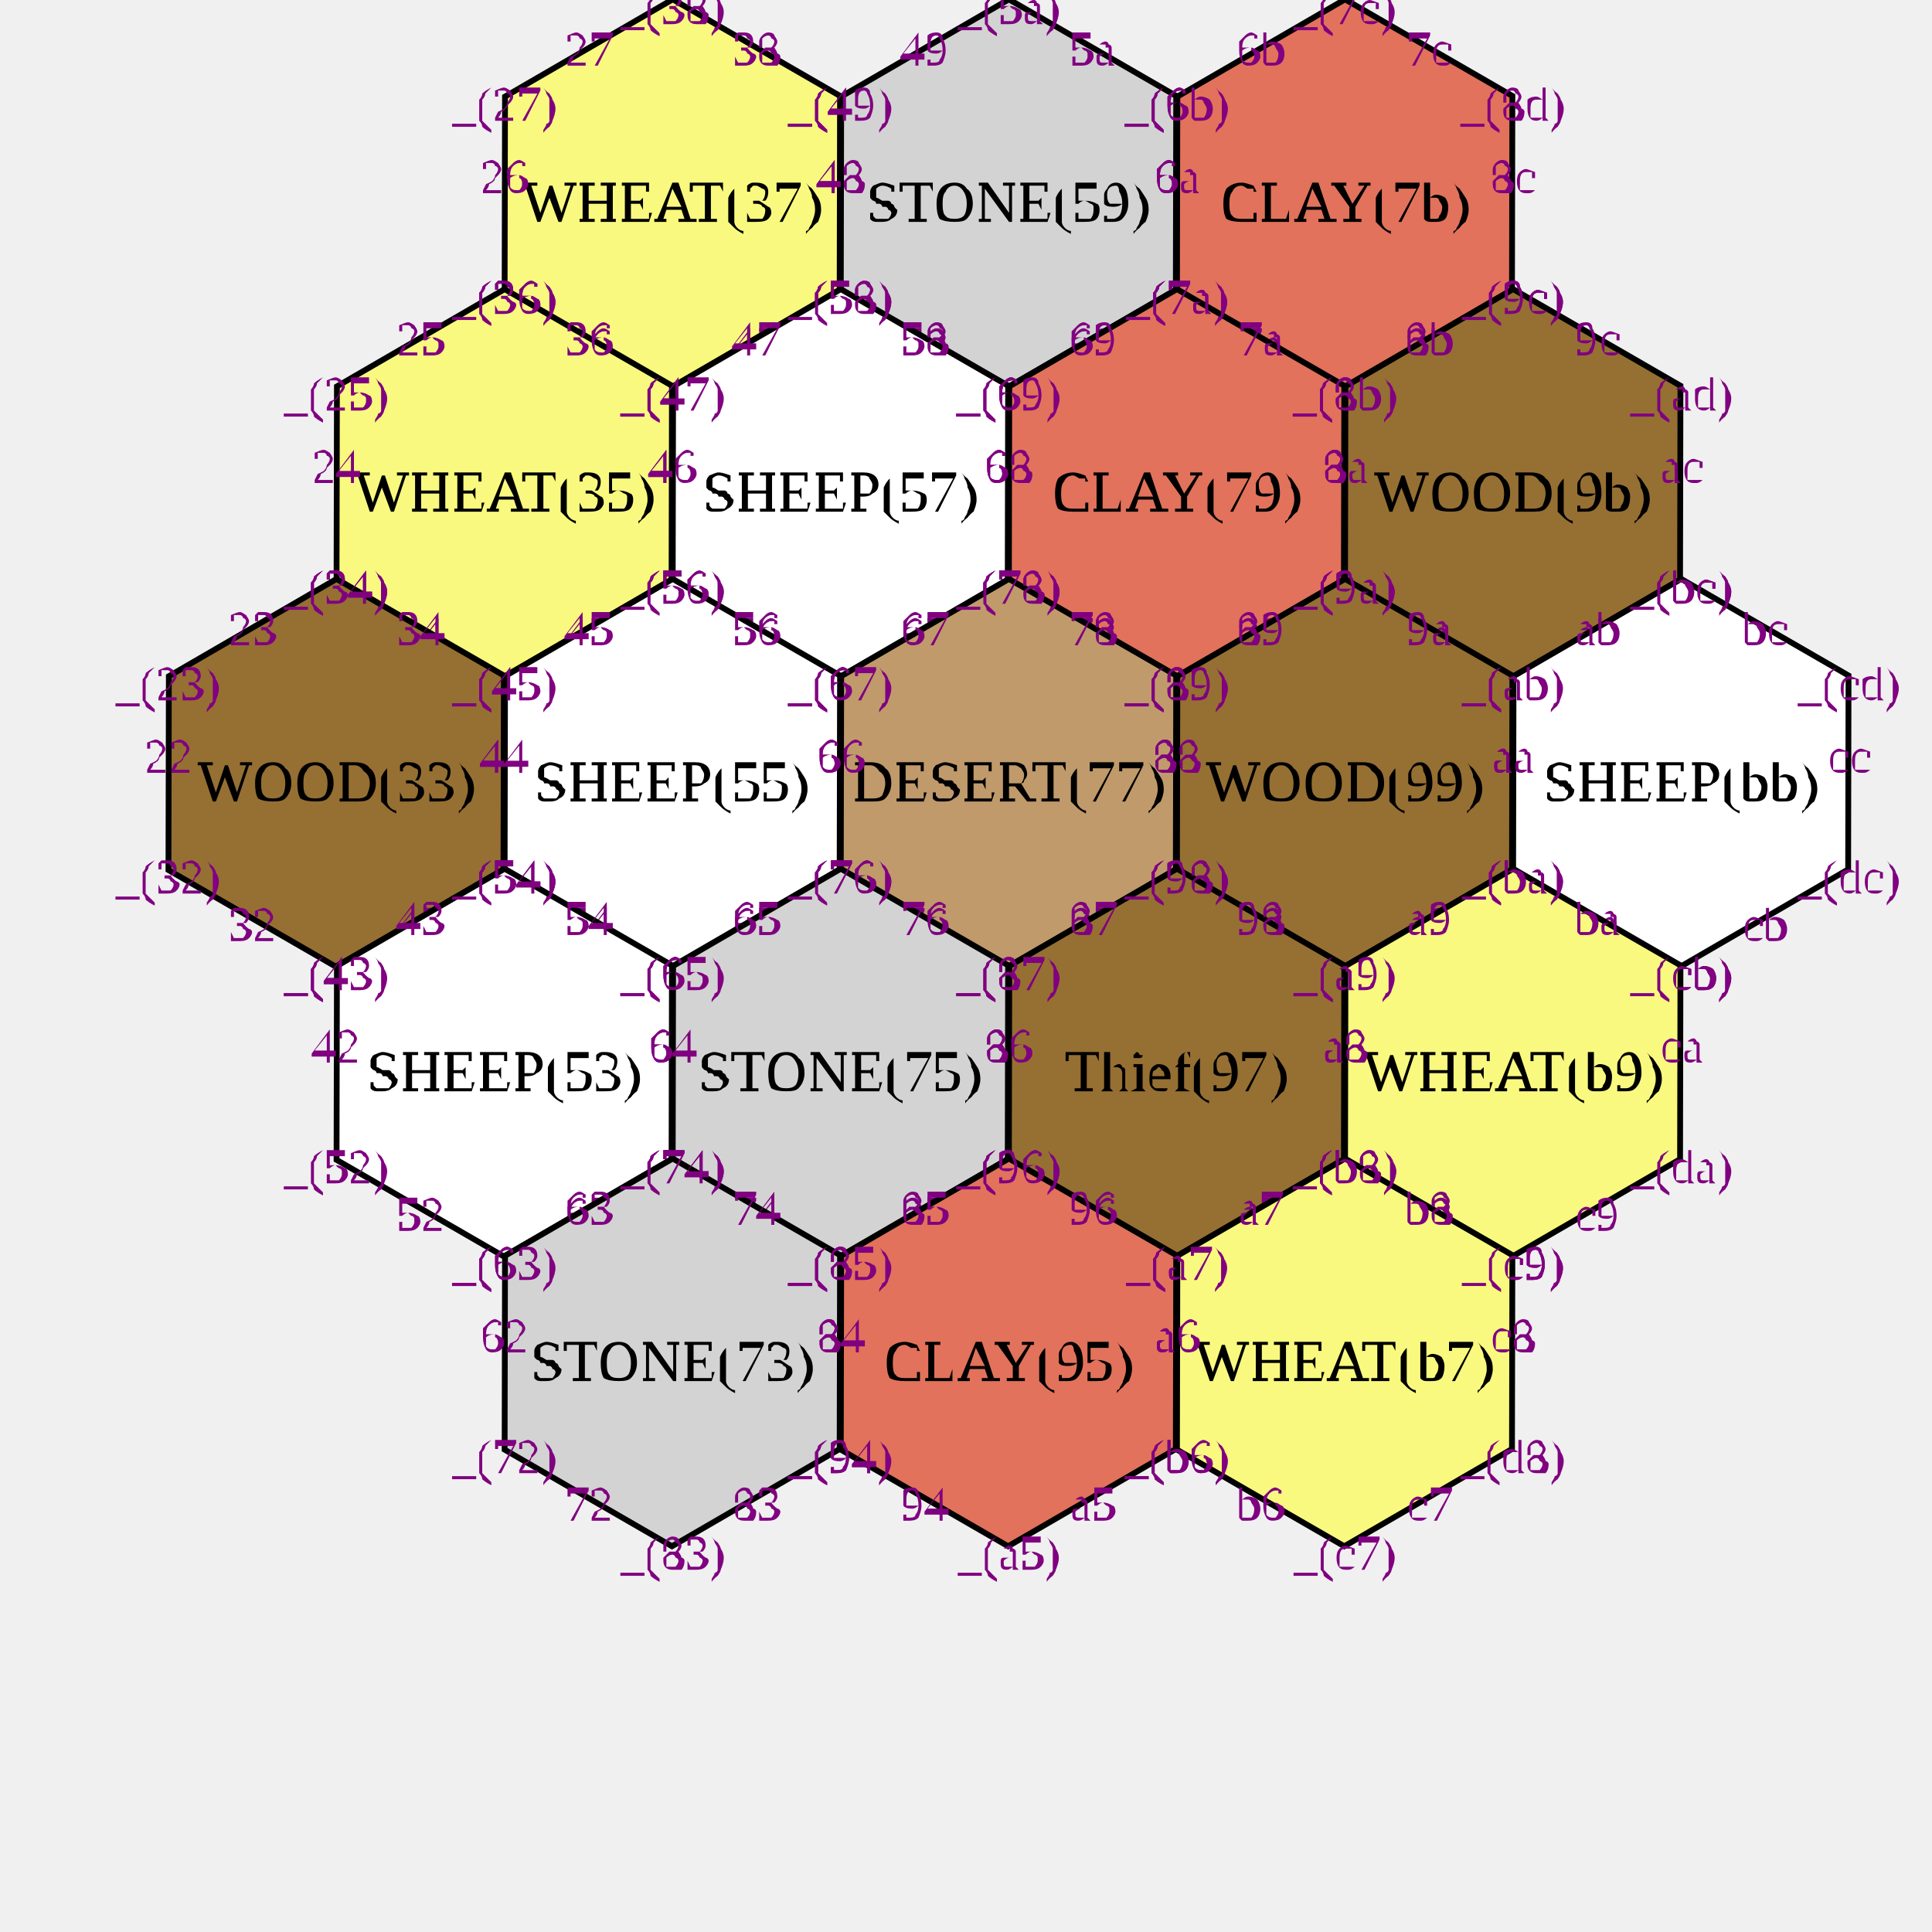
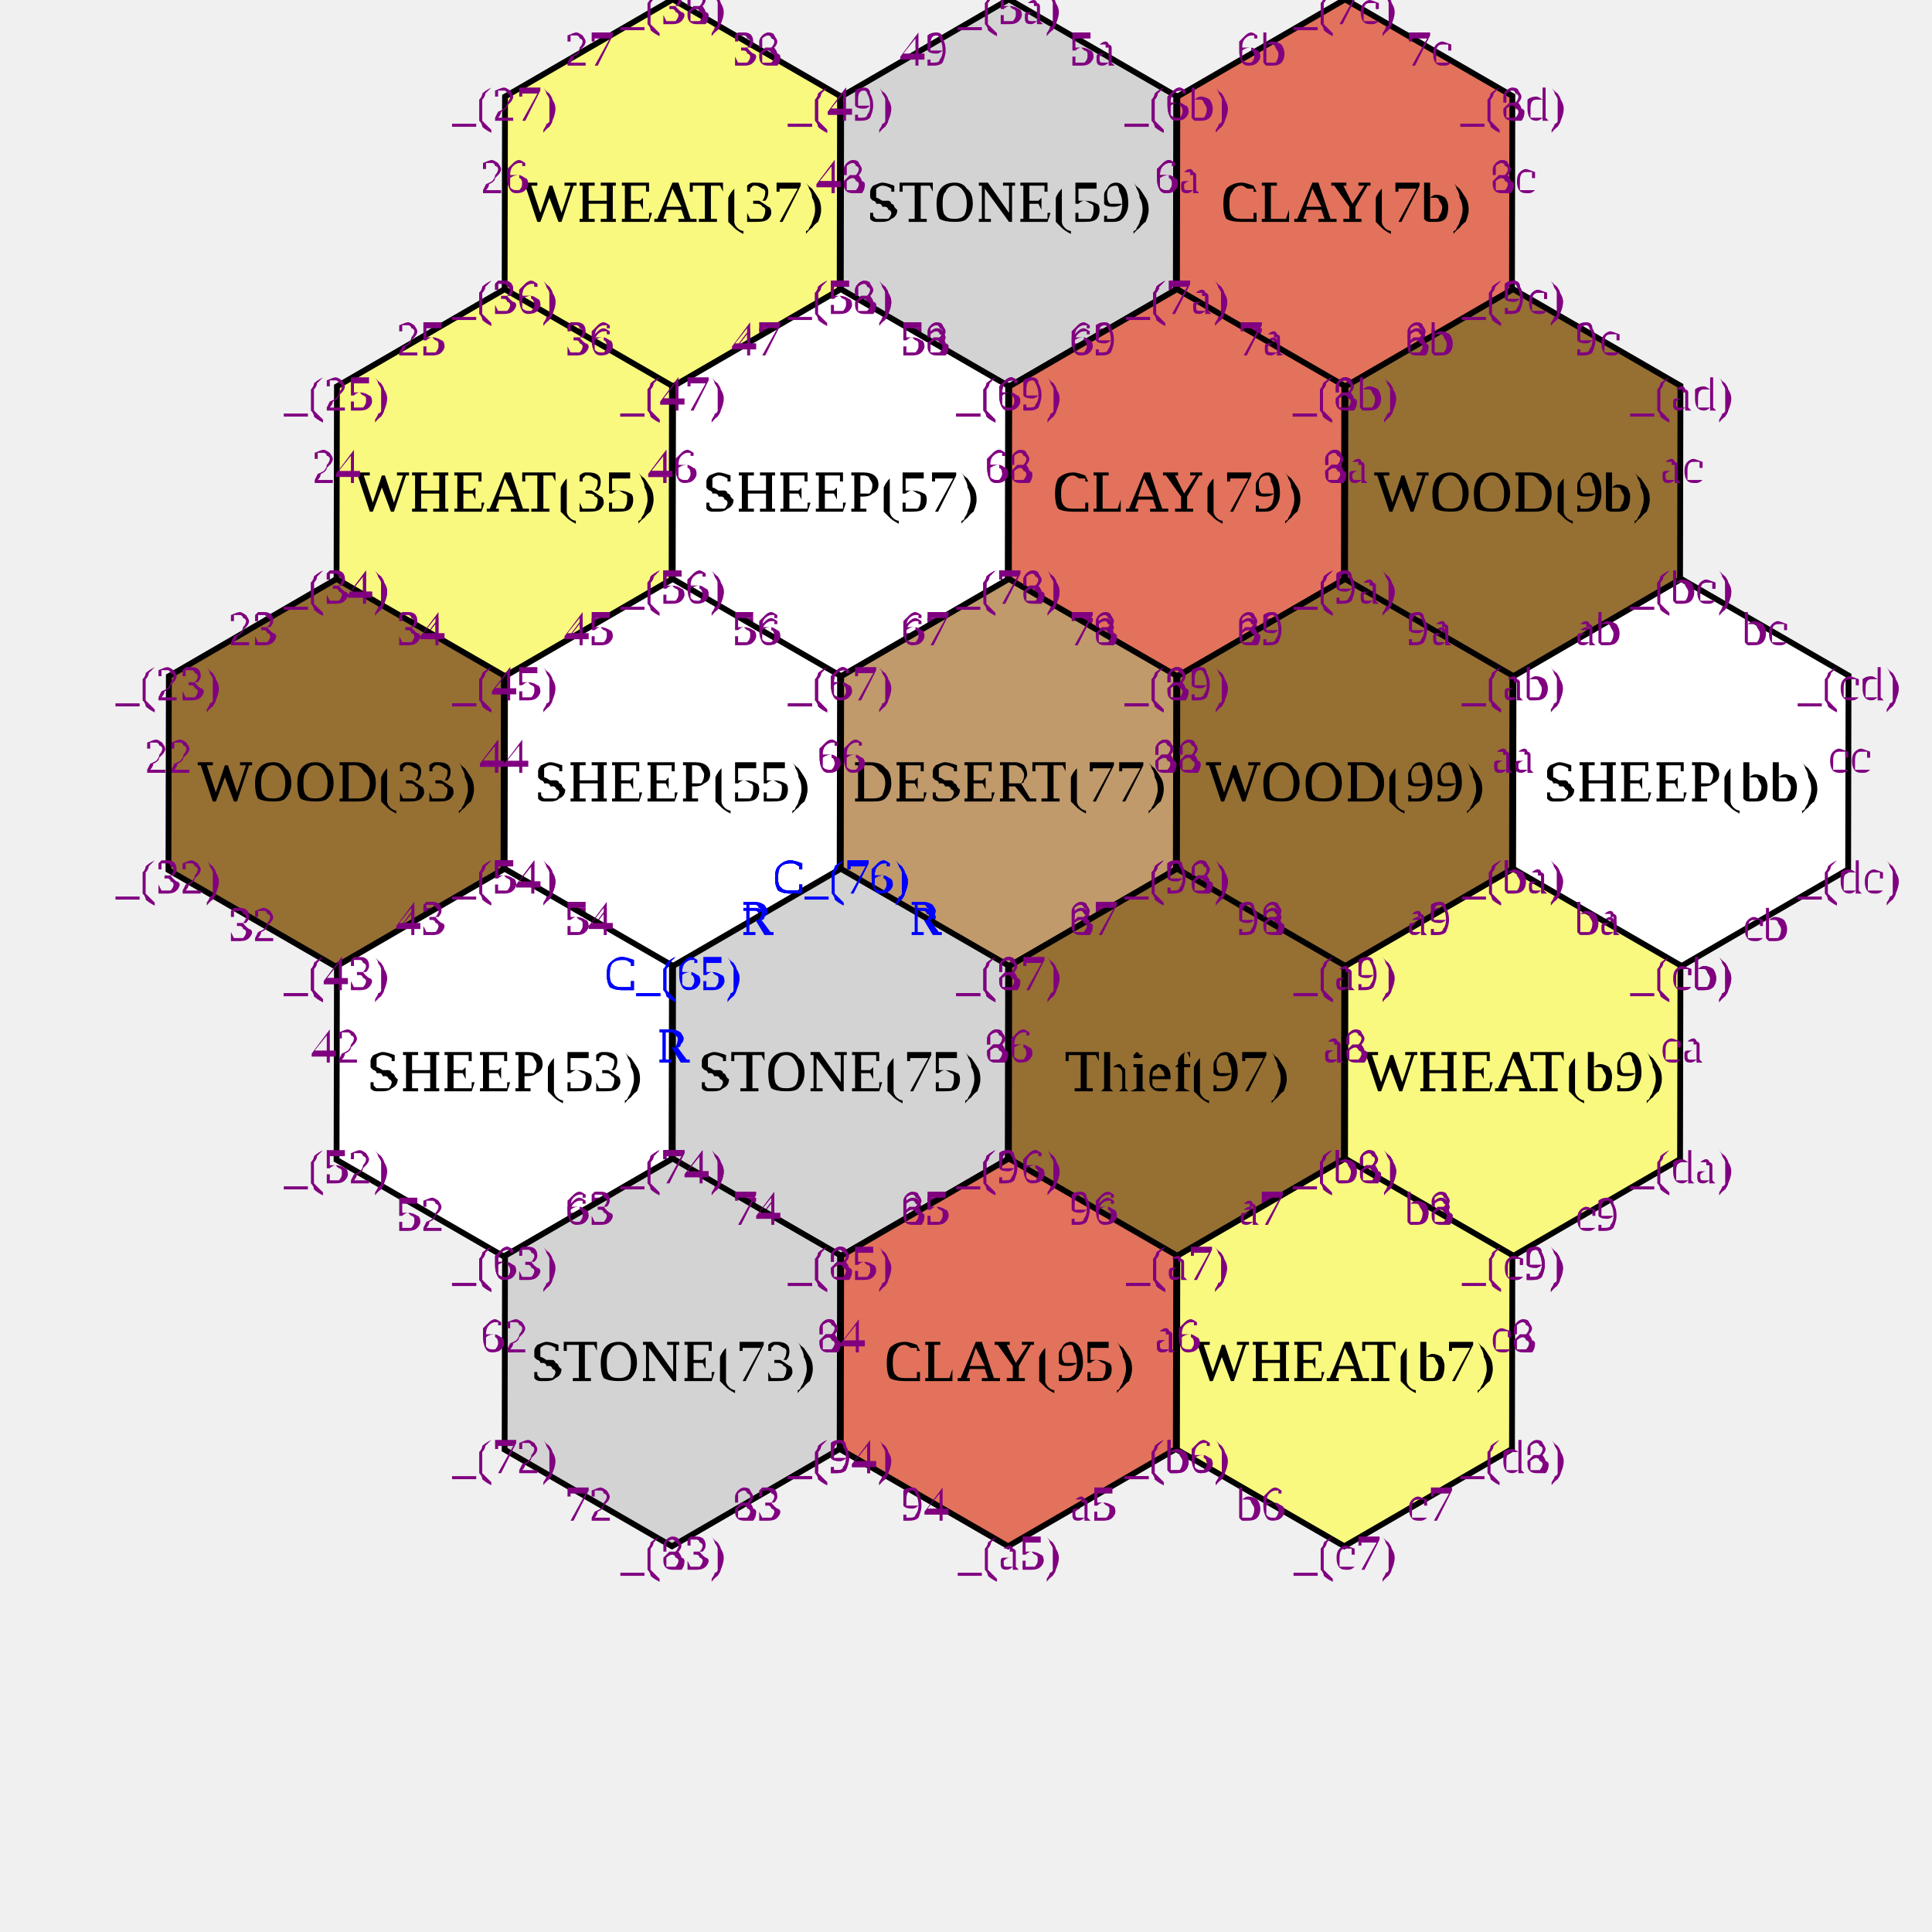
<svg viewBox="0 0 10 10" style="background-color: #0077be;">
  <defs>
    <path id="hexagon" d="M 1 0 L 0.5 -0.87 L -0.5 -0.87 L -1 0 L -0.5 0.87 L 0.5 0.87 Z" transform="rotate(30)" />
  </defs>
  <g id="hexgrid">
    <use href="#hexagon" x="3.48" y="1" fill="#f9f97f" stroke="black" stroke-width="0.03" transform="scale(1.0)" />
    <text x="3.48" y="1.15" text-anchor="middle" font-size="0.3" fill="black">WHEAT(37)</text>
    <text x="3.48" y="0.125" text-anchor="middle" font-size="0.25" fill="purple">_(38)</text>
    <text x="2.61" y="0.625" text-anchor="middle" font-size="0.25" fill="purple">_(27)</text>
    <text x="2.61" y="1.625" text-anchor="middle" font-size="0.25" fill="purple">_(36)</text>
    <text x="3.48" y="2.125" text-anchor="middle" font-size="0.25" fill="purple">_(47)</text>
    <text x="4.35" y="1.625" text-anchor="middle" font-size="0.25" fill="purple">_(58)</text>
    <text x="4.35" y="0.625" text-anchor="middle" font-size="0.25" fill="purple">_(49)</text>
    <text x="3.045" y="0.34" text-anchor="middle" font-size="0.25" fill="purple">27</text>
    <text x="2.61" y="1" text-anchor="middle" font-size="0.25" fill="purple">26</text>
    <text x="3.045" y="1.87" text-anchor="middle" font-size="0.25" fill="purple">36</text>
    <text x="3.915" y="1.87" text-anchor="middle" font-size="0.25" fill="purple">47</text>
    <text x="4.35" y="1" text-anchor="middle" font-size="0.25" fill="purple">48</text>
    <text x="3.915" y="0.34" text-anchor="middle" font-size="0.25" fill="purple">38</text>
    <use href="#hexagon" x="5.22" y="1" fill="#D3D3D3" stroke="black" stroke-width="0.03" transform="scale(1.0)" />
    <text x="5.22" y="1.15" text-anchor="middle" font-size="0.3" fill="black">STONE(59)</text>
    <text x="5.22" y="0.125" text-anchor="middle" font-size="0.25" fill="purple">_(5a)</text>
    <text x="4.35" y="0.625" text-anchor="middle" font-size="0.25" fill="purple">_(49)</text>
    <text x="4.35" y="1.625" text-anchor="middle" font-size="0.25" fill="purple">_(58)</text>
    <text x="5.22" y="2.125" text-anchor="middle" font-size="0.25" fill="purple">_(69)</text>
    <text x="6.09" y="1.625" text-anchor="middle" font-size="0.25" fill="purple">_(7a)</text>
    <text x="6.09" y="0.625" text-anchor="middle" font-size="0.25" fill="purple">_(6b)</text>
    <text x="4.785" y="0.34" text-anchor="middle" font-size="0.25" fill="purple">49</text>
    <text x="4.35" y="1" text-anchor="middle" font-size="0.25" fill="purple">48</text>
    <text x="4.785" y="1.87" text-anchor="middle" font-size="0.25" fill="purple">58</text>
    <text x="5.655" y="1.87" text-anchor="middle" font-size="0.25" fill="purple">69</text>
    <text x="6.09" y="1" text-anchor="middle" font-size="0.25" fill="purple">6a</text>
    <text x="5.655" y="0.34" text-anchor="middle" font-size="0.25" fill="purple">5a</text>
    <use href="#hexagon" x="6.96" y="1" fill="#E2725B" stroke="black" stroke-width="0.03" transform="scale(1.0)" />
    <text x="6.96" y="1.15" text-anchor="middle" font-size="0.3" fill="black">CLAY(7b)</text>
    <text x="6.96" y="0.125" text-anchor="middle" font-size="0.25" fill="purple">_(7c)</text>
    <text x="6.09" y="0.625" text-anchor="middle" font-size="0.25" fill="purple">_(6b)</text>
    <text x="6.09" y="1.625" text-anchor="middle" font-size="0.25" fill="purple">_(7a)</text>
    <text x="6.96" y="2.125" text-anchor="middle" font-size="0.25" fill="purple">_(8b)</text>
    <text x="7.83" y="1.625" text-anchor="middle" font-size="0.25" fill="purple">_(9c)</text>
    <text x="7.83" y="0.625" text-anchor="middle" font-size="0.25" fill="purple">_(8d)</text>
    <text x="6.525" y="0.34" text-anchor="middle" font-size="0.25" fill="purple">6b</text>
    <text x="6.09" y="1" text-anchor="middle" font-size="0.25" fill="purple">6a</text>
    <text x="6.525" y="1.87" text-anchor="middle" font-size="0.25" fill="purple">7a</text>
    <text x="7.395" y="1.87" text-anchor="middle" font-size="0.25" fill="purple">8b</text>
    <text x="7.83" y="1" text-anchor="middle" font-size="0.25" fill="purple">8c</text>
    <text x="7.395" y="0.34" text-anchor="middle" font-size="0.25" fill="purple">7c</text>
    <use href="#hexagon" x="2.61" y="2.5" fill="#f9f97f" stroke="black" stroke-width="0.03" transform="scale(1.0)" />
    <text x="2.61" y="2.65" text-anchor="middle" font-size="0.3" fill="black">WHEAT(35)</text>
    <text x="2.61" y="1.625" text-anchor="middle" font-size="0.25" fill="purple">_(36)</text>
    <text x="1.74" y="2.125" text-anchor="middle" font-size="0.25" fill="purple">_(25)</text>
    <text x="1.74" y="3.125" text-anchor="middle" font-size="0.25" fill="purple">_(34)</text>
    <text x="2.61" y="3.625" text-anchor="middle" font-size="0.25" fill="purple">_(45)</text>
    <text x="3.48" y="3.125" text-anchor="middle" font-size="0.25" fill="purple">_(56)</text>
    <text x="3.48" y="2.125" text-anchor="middle" font-size="0.25" fill="purple">_(47)</text>
    <text x="2.175" y="1.84" text-anchor="middle" font-size="0.25" fill="purple">25</text>
    <text x="1.74" y="2.5" text-anchor="middle" font-size="0.25" fill="purple">24</text>
    <text x="2.175" y="3.37" text-anchor="middle" font-size="0.25" fill="purple">34</text>
    <text x="3.045" y="3.37" text-anchor="middle" font-size="0.25" fill="purple">45</text>
    <text x="3.48" y="2.5" text-anchor="middle" font-size="0.25" fill="purple">46</text>
    <text x="3.045" y="1.84" text-anchor="middle" font-size="0.25" fill="purple">36</text>
    <use href="#hexagon" x="4.35" y="2.5" fill="white" stroke="black" stroke-width="0.03" transform="scale(1.0)" />
    <text x="4.35" y="2.65" text-anchor="middle" font-size="0.3" fill="black">SHEEP(57)</text>
    <text x="4.35" y="1.625" text-anchor="middle" font-size="0.25" fill="purple">_(58)</text>
    <text x="3.48" y="2.125" text-anchor="middle" font-size="0.25" fill="purple">_(47)</text>
    <text x="3.48" y="3.125" text-anchor="middle" font-size="0.25" fill="purple">_(56)</text>
    <text x="4.35" y="3.625" text-anchor="middle" font-size="0.25" fill="purple">_(67)</text>
    <text x="5.22" y="3.125" text-anchor="middle" font-size="0.25" fill="purple">_(78)</text>
    <text x="5.22" y="2.125" text-anchor="middle" font-size="0.25" fill="purple">_(69)</text>
    <text x="3.915" y="1.84" text-anchor="middle" font-size="0.25" fill="purple">47</text>
    <text x="3.48" y="2.5" text-anchor="middle" font-size="0.25" fill="purple">46</text>
    <text x="3.915" y="3.37" text-anchor="middle" font-size="0.25" fill="purple">56</text>
    <text x="4.785" y="3.37" text-anchor="middle" font-size="0.25" fill="purple">67</text>
    <text x="5.22" y="2.5" text-anchor="middle" font-size="0.25" fill="purple">68</text>
    <text x="4.785" y="1.84" text-anchor="middle" font-size="0.25" fill="purple">58</text>
    <use href="#hexagon" x="6.09" y="2.5" fill="#E2725B" stroke="black" stroke-width="0.03" transform="scale(1.0)" />
    <text x="6.09" y="2.65" text-anchor="middle" font-size="0.3" fill="black">CLAY(79)</text>
    <text x="6.09" y="1.625" text-anchor="middle" font-size="0.25" fill="purple">_(7a)</text>
    <text x="5.22" y="2.125" text-anchor="middle" font-size="0.25" fill="purple">_(69)</text>
    <text x="5.22" y="3.125" text-anchor="middle" font-size="0.25" fill="purple">_(78)</text>
    <text x="6.09" y="3.625" text-anchor="middle" font-size="0.25" fill="purple">_(89)</text>
    <text x="6.96" y="3.125" text-anchor="middle" font-size="0.25" fill="purple">_(9a)</text>
    <text x="6.96" y="2.125" text-anchor="middle" font-size="0.25" fill="purple">_(8b)</text>
    <text x="5.655" y="1.84" text-anchor="middle" font-size="0.25" fill="purple">69</text>
    <text x="5.22" y="2.5" text-anchor="middle" font-size="0.25" fill="purple">68</text>
    <text x="5.655" y="3.37" text-anchor="middle" font-size="0.25" fill="purple">78</text>
    <text x="6.525" y="3.37" text-anchor="middle" font-size="0.25" fill="purple">89</text>
    <text x="6.96" y="2.5" text-anchor="middle" font-size="0.25" fill="purple">8a</text>
    <text x="6.525" y="1.84" text-anchor="middle" font-size="0.25" fill="purple">7a</text>
    <use href="#hexagon" x="7.83" y="2.5" fill="#966F33" stroke="black" stroke-width="0.03" transform="scale(1.0)" />
    <text x="7.83" y="2.65" text-anchor="middle" font-size="0.3" fill="black">WOOD(9b)</text>
    <text x="7.83" y="1.625" text-anchor="middle" font-size="0.25" fill="purple">_(9c)</text>
    <text x="6.96" y="2.125" text-anchor="middle" font-size="0.25" fill="purple">_(8b)</text>
    <text x="6.96" y="3.125" text-anchor="middle" font-size="0.25" fill="purple">_(9a)</text>
    <text x="7.83" y="3.625" text-anchor="middle" font-size="0.25" fill="purple">_(ab)</text>
    <text x="8.7" y="3.125" text-anchor="middle" font-size="0.25" fill="purple">_(bc)</text>
    <text x="8.7" y="2.125" text-anchor="middle" font-size="0.25" fill="purple">_(ad)</text>
    <text x="7.395" y="1.84" text-anchor="middle" font-size="0.25" fill="purple">8b</text>
    <text x="6.96" y="2.5" text-anchor="middle" font-size="0.25" fill="purple">8a</text>
    <text x="7.395" y="3.37" text-anchor="middle" font-size="0.25" fill="purple">9a</text>
    <text x="8.265" y="3.37" text-anchor="middle" font-size="0.25" fill="purple">ab</text>
    <text x="8.7" y="2.5" text-anchor="middle" font-size="0.25" fill="purple">ac</text>
    <text x="8.265" y="1.84" text-anchor="middle" font-size="0.25" fill="purple">9c</text>
    <use href="#hexagon" x="1.74" y="4.0" fill="#966F33" stroke="black" stroke-width="0.03" transform="scale(1.0)" />
    <text x="1.74" y="4.15" text-anchor="middle" font-size="0.3" fill="black">WOOD(33)</text>
    <text x="1.74" y="3.125" text-anchor="middle" font-size="0.25" fill="purple">_(34)</text>
    <text x="0.87" y="3.625" text-anchor="middle" font-size="0.25" fill="purple">_(23)</text>
    <text x="0.87" y="4.625" text-anchor="middle" font-size="0.25" fill="purple">_(32)</text>
    <text x="1.74" y="5.125" text-anchor="middle" font-size="0.25" fill="purple">_(43)</text>
    <text x="2.61" y="4.625" text-anchor="middle" font-size="0.25" fill="purple">_(54)</text>
    <text x="2.61" y="3.625" text-anchor="middle" font-size="0.25" fill="purple">_(45)</text>
    <text x="1.305" y="3.34" text-anchor="middle" font-size="0.25" fill="purple">23</text>
    <text x="0.87" y="4.0" text-anchor="middle" font-size="0.25" fill="purple">22</text>
    <text x="1.305" y="4.87" text-anchor="middle" font-size="0.25" fill="purple">32</text>
    <text x="2.175" y="4.87" text-anchor="middle" font-size="0.25" fill="purple">43</text>
    <text x="2.61" y="4.0" text-anchor="middle" font-size="0.25" fill="purple">44</text>
    <text x="2.175" y="3.34" text-anchor="middle" font-size="0.25" fill="purple">34</text>
    <use href="#hexagon" x="3.48" y="4.0" fill="white" stroke="black" stroke-width="0.03" transform="scale(1.0)" />
    <text x="3.48" y="4.15" text-anchor="middle" font-size="0.3" fill="black">SHEEP(55)</text>
    <text x="3.48" y="3.125" text-anchor="middle" font-size="0.25" fill="purple">_(56)</text>
    <text x="2.61" y="3.625" text-anchor="middle" font-size="0.25" fill="purple">_(45)</text>
    <text x="2.61" y="4.625" text-anchor="middle" font-size="0.25" fill="purple">_(54)</text>
-     <text x="3.48" y="5.125" text-anchor="middle" font-size="0.25" fill="purple">_(65)</text>
-     <text x="4.35" y="4.625" text-anchor="middle" font-size="0.25" fill="purple">_(76)</text>
+     <text x="3.48" y="5.125" text-anchor="middle" font-size="0.25" fill="blue">C_(65)</text>
+     <text x="4.35" y="4.625" text-anchor="middle" font-size="0.25" fill="blue">C_(76)</text>
    <text x="4.35" y="3.625" text-anchor="middle" font-size="0.25" fill="purple">_(67)</text>
    <text x="3.045" y="3.34" text-anchor="middle" font-size="0.25" fill="purple">45</text>
    <text x="2.61" y="4.0" text-anchor="middle" font-size="0.25" fill="purple">44</text>
    <text x="3.045" y="4.87" text-anchor="middle" font-size="0.25" fill="purple">54</text>
-     <text x="3.915" y="4.87" text-anchor="middle" font-size="0.25" fill="purple">65</text>
+     <text x="3.915" y="4.87" text-anchor="middle" font-size="0.25" fill="blue">R</text>
    <text x="4.35" y="4.0" text-anchor="middle" font-size="0.25" fill="purple">66</text>
    <text x="3.915" y="3.34" text-anchor="middle" font-size="0.25" fill="purple">56</text>
    <use href="#hexagon" x="5.22" y="4.0" fill="#C09A6B" stroke="black" stroke-width="0.03" transform="scale(1.0)" />
    <text x="5.22" y="4.15" text-anchor="middle" font-size="0.3" fill="black">DESERT(77)</text>
    <text x="5.22" y="3.125" text-anchor="middle" font-size="0.25" fill="purple">_(78)</text>
    <text x="4.35" y="3.625" text-anchor="middle" font-size="0.25" fill="purple">_(67)</text>
-     <text x="4.35" y="4.625" text-anchor="middle" font-size="0.25" fill="purple">_(76)</text>
+     <text x="4.35" y="4.625" text-anchor="middle" font-size="0.25" fill="blue">C_(76)</text>
    <text x="5.22" y="5.125" text-anchor="middle" font-size="0.25" fill="purple">_(87)</text>
    <text x="6.09" y="4.625" text-anchor="middle" font-size="0.25" fill="purple">_(98)</text>
    <text x="6.09" y="3.625" text-anchor="middle" font-size="0.25" fill="purple">_(89)</text>
    <text x="4.785" y="3.34" text-anchor="middle" font-size="0.25" fill="purple">67</text>
    <text x="4.35" y="4.0" text-anchor="middle" font-size="0.25" fill="purple">66</text>
-     <text x="4.785" y="4.87" text-anchor="middle" font-size="0.25" fill="purple">76</text>
+     <text x="4.785" y="4.87" text-anchor="middle" font-size="0.25" fill="blue">R</text>
    <text x="5.655" y="4.87" text-anchor="middle" font-size="0.25" fill="purple">87</text>
    <text x="6.09" y="4.0" text-anchor="middle" font-size="0.25" fill="purple">88</text>
    <text x="5.655" y="3.34" text-anchor="middle" font-size="0.25" fill="purple">78</text>
    <use href="#hexagon" x="6.96" y="4.0" fill="#966F33" stroke="black" stroke-width="0.03" transform="scale(1.0)" />
    <text x="6.96" y="4.15" text-anchor="middle" font-size="0.3" fill="black">WOOD(99)</text>
    <text x="6.96" y="3.125" text-anchor="middle" font-size="0.25" fill="purple">_(9a)</text>
    <text x="6.09" y="3.625" text-anchor="middle" font-size="0.25" fill="purple">_(89)</text>
    <text x="6.09" y="4.625" text-anchor="middle" font-size="0.25" fill="purple">_(98)</text>
    <text x="6.96" y="5.125" text-anchor="middle" font-size="0.25" fill="purple">_(a9)</text>
    <text x="7.83" y="4.625" text-anchor="middle" font-size="0.25" fill="purple">_(ba)</text>
    <text x="7.83" y="3.625" text-anchor="middle" font-size="0.25" fill="purple">_(ab)</text>
    <text x="6.525" y="3.34" text-anchor="middle" font-size="0.25" fill="purple">89</text>
    <text x="6.09" y="4.0" text-anchor="middle" font-size="0.25" fill="purple">88</text>
    <text x="6.525" y="4.87" text-anchor="middle" font-size="0.25" fill="purple">98</text>
    <text x="7.395" y="4.87" text-anchor="middle" font-size="0.25" fill="purple">a9</text>
    <text x="7.83" y="4.0" text-anchor="middle" font-size="0.25" fill="purple">aa</text>
    <text x="7.395" y="3.34" text-anchor="middle" font-size="0.25" fill="purple">9a</text>
    <use href="#hexagon" x="8.7" y="4.0" fill="white" stroke="black" stroke-width="0.03" transform="scale(1.0)" />
    <text x="8.7" y="4.15" text-anchor="middle" font-size="0.3" fill="black">SHEEP(bb)</text>
    <text x="8.7" y="3.125" text-anchor="middle" font-size="0.25" fill="purple">_(bc)</text>
    <text x="7.83" y="3.625" text-anchor="middle" font-size="0.25" fill="purple">_(ab)</text>
    <text x="7.83" y="4.625" text-anchor="middle" font-size="0.25" fill="purple">_(ba)</text>
    <text x="8.7" y="5.125" text-anchor="middle" font-size="0.25" fill="purple">_(cb)</text>
    <text x="9.57" y="4.625" text-anchor="middle" font-size="0.25" fill="purple">_(dc)</text>
    <text x="9.57" y="3.625" text-anchor="middle" font-size="0.25" fill="purple">_(cd)</text>
    <text x="8.265" y="3.34" text-anchor="middle" font-size="0.25" fill="purple">ab</text>
    <text x="7.83" y="4.0" text-anchor="middle" font-size="0.25" fill="purple">aa</text>
    <text x="8.265" y="4.87" text-anchor="middle" font-size="0.25" fill="purple">ba</text>
    <text x="9.135" y="4.87" text-anchor="middle" font-size="0.25" fill="purple">cb</text>
    <text x="9.57" y="4.0" text-anchor="middle" font-size="0.25" fill="purple">cc</text>
    <text x="9.135" y="3.34" text-anchor="middle" font-size="0.25" fill="purple">bc</text>
    <use href="#hexagon" x="2.61" y="5.5" fill="white" stroke="black" stroke-width="0.03" transform="scale(1.0)" />
    <text x="2.61" y="5.65" text-anchor="middle" font-size="0.3" fill="black">SHEEP(53)</text>
    <text x="2.61" y="4.625" text-anchor="middle" font-size="0.25" fill="purple">_(54)</text>
    <text x="1.74" y="5.125" text-anchor="middle" font-size="0.25" fill="purple">_(43)</text>
    <text x="1.74" y="6.125" text-anchor="middle" font-size="0.25" fill="purple">_(52)</text>
    <text x="2.61" y="6.625" text-anchor="middle" font-size="0.25" fill="purple">_(63)</text>
    <text x="3.48" y="6.125" text-anchor="middle" font-size="0.25" fill="purple">_(74)</text>
-     <text x="3.48" y="5.125" text-anchor="middle" font-size="0.25" fill="purple">_(65)</text>
+     <text x="3.48" y="5.125" text-anchor="middle" font-size="0.25" fill="blue">C_(65)</text>
    <text x="2.175" y="4.84" text-anchor="middle" font-size="0.25" fill="purple">43</text>
    <text x="1.74" y="5.5" text-anchor="middle" font-size="0.25" fill="purple">42</text>
    <text x="2.175" y="6.37" text-anchor="middle" font-size="0.25" fill="purple">52</text>
    <text x="3.045" y="6.37" text-anchor="middle" font-size="0.25" fill="purple">63</text>
-     <text x="3.48" y="5.5" text-anchor="middle" font-size="0.25" fill="purple">64</text>
+     <text x="3.48" y="5.5" text-anchor="middle" font-size="0.25" fill="blue">R</text>
    <text x="3.045" y="4.84" text-anchor="middle" font-size="0.25" fill="purple">54</text>
    <use href="#hexagon" x="4.35" y="5.5" fill="#D3D3D3" stroke="black" stroke-width="0.03" transform="scale(1.0)" />
    <text x="4.35" y="5.65" text-anchor="middle" font-size="0.3" fill="black">STONE(75)</text>
-     <text x="4.35" y="4.625" text-anchor="middle" font-size="0.25" fill="purple">_(76)</text>
-     <text x="3.48" y="5.125" text-anchor="middle" font-size="0.25" fill="purple">_(65)</text>
+     <text x="4.35" y="4.625" text-anchor="middle" font-size="0.25" fill="blue">C_(76)</text>
+     <text x="3.48" y="5.125" text-anchor="middle" font-size="0.25" fill="blue">C_(65)</text>
    <text x="3.48" y="6.125" text-anchor="middle" font-size="0.25" fill="purple">_(74)</text>
    <text x="4.35" y="6.625" text-anchor="middle" font-size="0.25" fill="purple">_(85)</text>
    <text x="5.22" y="6.125" text-anchor="middle" font-size="0.25" fill="purple">_(96)</text>
    <text x="5.22" y="5.125" text-anchor="middle" font-size="0.25" fill="purple">_(87)</text>
-     <text x="3.915" y="4.84" text-anchor="middle" font-size="0.25" fill="purple">65</text>
-     <text x="3.48" y="5.5" text-anchor="middle" font-size="0.25" fill="purple">64</text>
+     <text x="3.915" y="4.84" text-anchor="middle" font-size="0.25" fill="blue">R</text>
+     <text x="3.48" y="5.5" text-anchor="middle" font-size="0.25" fill="blue">R</text>
    <text x="3.915" y="6.37" text-anchor="middle" font-size="0.25" fill="purple">74</text>
    <text x="4.785" y="6.37" text-anchor="middle" font-size="0.25" fill="purple">85</text>
    <text x="5.22" y="5.5" text-anchor="middle" font-size="0.25" fill="purple">86</text>
-     <text x="4.785" y="4.84" text-anchor="middle" font-size="0.25" fill="purple">76</text>
+     <text x="4.785" y="4.84" text-anchor="middle" font-size="0.25" fill="blue">R</text>
    <use href="#hexagon" x="6.09" y="5.5" fill="#966F33" stroke="black" stroke-width="0.03" transform="scale(1.0)" />
    <text x="6.09" y="5.65" text-anchor="middle" font-size="0.3" fill="black">Thief(97)</text>
    <text x="6.09" y="4.625" text-anchor="middle" font-size="0.25" fill="purple">_(98)</text>
    <text x="5.22" y="5.125" text-anchor="middle" font-size="0.25" fill="purple">_(87)</text>
    <text x="5.22" y="6.125" text-anchor="middle" font-size="0.25" fill="purple">_(96)</text>
    <text x="6.09" y="6.625" text-anchor="middle" font-size="0.25" fill="purple">_(a7)</text>
    <text x="6.96" y="6.125" text-anchor="middle" font-size="0.25" fill="purple">_(b8)</text>
    <text x="6.96" y="5.125" text-anchor="middle" font-size="0.25" fill="purple">_(a9)</text>
    <text x="5.655" y="4.84" text-anchor="middle" font-size="0.25" fill="purple">87</text>
    <text x="5.22" y="5.5" text-anchor="middle" font-size="0.25" fill="purple">86</text>
    <text x="5.655" y="6.37" text-anchor="middle" font-size="0.25" fill="purple">96</text>
    <text x="6.525" y="6.37" text-anchor="middle" font-size="0.25" fill="purple">a7</text>
    <text x="6.96" y="5.5" text-anchor="middle" font-size="0.25" fill="purple">a8</text>
    <text x="6.525" y="4.84" text-anchor="middle" font-size="0.25" fill="purple">98</text>
    <use href="#hexagon" x="7.83" y="5.5" fill="#f9f97f" stroke="black" stroke-width="0.03" transform="scale(1.0)" />
    <text x="7.83" y="5.65" text-anchor="middle" font-size="0.3" fill="black">WHEAT(b9)</text>
    <text x="7.83" y="4.625" text-anchor="middle" font-size="0.25" fill="purple">_(ba)</text>
    <text x="6.96" y="5.125" text-anchor="middle" font-size="0.25" fill="purple">_(a9)</text>
    <text x="6.96" y="6.125" text-anchor="middle" font-size="0.25" fill="purple">_(b8)</text>
    <text x="7.83" y="6.625" text-anchor="middle" font-size="0.25" fill="purple">_(c9)</text>
    <text x="8.7" y="6.125" text-anchor="middle" font-size="0.25" fill="purple">_(da)</text>
    <text x="8.7" y="5.125" text-anchor="middle" font-size="0.25" fill="purple">_(cb)</text>
    <text x="7.395" y="4.84" text-anchor="middle" font-size="0.25" fill="purple">a9</text>
    <text x="6.96" y="5.5" text-anchor="middle" font-size="0.25" fill="purple">a8</text>
    <text x="7.395" y="6.37" text-anchor="middle" font-size="0.25" fill="purple">b8</text>
    <text x="8.265" y="6.37" text-anchor="middle" font-size="0.25" fill="purple">c9</text>
    <text x="8.7" y="5.5" text-anchor="middle" font-size="0.25" fill="purple">ca</text>
    <text x="8.265" y="4.84" text-anchor="middle" font-size="0.25" fill="purple">ba</text>
    <use href="#hexagon" x="3.48" y="7.0" fill="#D3D3D3" stroke="black" stroke-width="0.03" transform="scale(1.0)" />
    <text x="3.48" y="7.15" text-anchor="middle" font-size="0.3" fill="black">STONE(73)</text>
    <text x="3.48" y="6.125" text-anchor="middle" font-size="0.25" fill="purple">_(74)</text>
    <text x="2.61" y="6.625" text-anchor="middle" font-size="0.25" fill="purple">_(63)</text>
    <text x="2.61" y="7.625" text-anchor="middle" font-size="0.25" fill="purple">_(72)</text>
    <text x="3.48" y="8.125" text-anchor="middle" font-size="0.25" fill="purple">_(83)</text>
    <text x="4.35" y="7.625" text-anchor="middle" font-size="0.25" fill="purple">_(94)</text>
    <text x="4.35" y="6.625" text-anchor="middle" font-size="0.25" fill="purple">_(85)</text>
    <text x="3.045" y="6.34" text-anchor="middle" font-size="0.25" fill="purple">63</text>
    <text x="2.61" y="7.0" text-anchor="middle" font-size="0.25" fill="purple">62</text>
    <text x="3.045" y="7.87" text-anchor="middle" font-size="0.25" fill="purple">72</text>
    <text x="3.915" y="7.87" text-anchor="middle" font-size="0.25" fill="purple">83</text>
    <text x="4.35" y="7.0" text-anchor="middle" font-size="0.25" fill="purple">84</text>
    <text x="3.915" y="6.34" text-anchor="middle" font-size="0.25" fill="purple">74</text>
    <use href="#hexagon" x="5.22" y="7.0" fill="#E2725B" stroke="black" stroke-width="0.03" transform="scale(1.0)" />
    <text x="5.22" y="7.15" text-anchor="middle" font-size="0.3" fill="black">CLAY(95)</text>
    <text x="5.22" y="6.125" text-anchor="middle" font-size="0.25" fill="purple">_(96)</text>
    <text x="4.35" y="6.625" text-anchor="middle" font-size="0.25" fill="purple">_(85)</text>
    <text x="4.35" y="7.625" text-anchor="middle" font-size="0.25" fill="purple">_(94)</text>
    <text x="5.22" y="8.125" text-anchor="middle" font-size="0.25" fill="purple">_(a5)</text>
    <text x="6.09" y="7.625" text-anchor="middle" font-size="0.25" fill="purple">_(b6)</text>
    <text x="6.09" y="6.625" text-anchor="middle" font-size="0.25" fill="purple">_(a7)</text>
    <text x="4.785" y="6.34" text-anchor="middle" font-size="0.25" fill="purple">85</text>
    <text x="4.35" y="7.0" text-anchor="middle" font-size="0.25" fill="purple">84</text>
    <text x="4.785" y="7.87" text-anchor="middle" font-size="0.25" fill="purple">94</text>
    <text x="5.655" y="7.87" text-anchor="middle" font-size="0.25" fill="purple">a5</text>
    <text x="6.09" y="7.0" text-anchor="middle" font-size="0.25" fill="purple">a6</text>
    <text x="5.655" y="6.34" text-anchor="middle" font-size="0.25" fill="purple">96</text>
    <use href="#hexagon" x="6.96" y="7.0" fill="#f9f97f" stroke="black" stroke-width="0.03" transform="scale(1.0)" />
    <text x="6.96" y="7.15" text-anchor="middle" font-size="0.3" fill="black">WHEAT(b7)</text>
    <text x="6.96" y="6.125" text-anchor="middle" font-size="0.25" fill="purple">_(b8)</text>
    <text x="6.09" y="6.625" text-anchor="middle" font-size="0.25" fill="purple">_(a7)</text>
    <text x="6.09" y="7.625" text-anchor="middle" font-size="0.25" fill="purple">_(b6)</text>
    <text x="6.96" y="8.125" text-anchor="middle" font-size="0.25" fill="purple">_(c7)</text>
    <text x="7.83" y="7.625" text-anchor="middle" font-size="0.25" fill="purple">_(d8)</text>
    <text x="7.83" y="6.625" text-anchor="middle" font-size="0.25" fill="purple">_(c9)</text>
    <text x="6.525" y="6.34" text-anchor="middle" font-size="0.25" fill="purple">a7</text>
    <text x="6.09" y="7.0" text-anchor="middle" font-size="0.25" fill="purple">a6</text>
    <text x="6.525" y="7.87" text-anchor="middle" font-size="0.25" fill="purple">b6</text>
    <text x="7.395" y="7.87" text-anchor="middle" font-size="0.25" fill="purple">c7</text>
    <text x="7.83" y="7.0" text-anchor="middle" font-size="0.25" fill="purple">c8</text>
    <text x="7.395" y="6.34" text-anchor="middle" font-size="0.25" fill="purple">b8</text>
  </g>
</svg>
